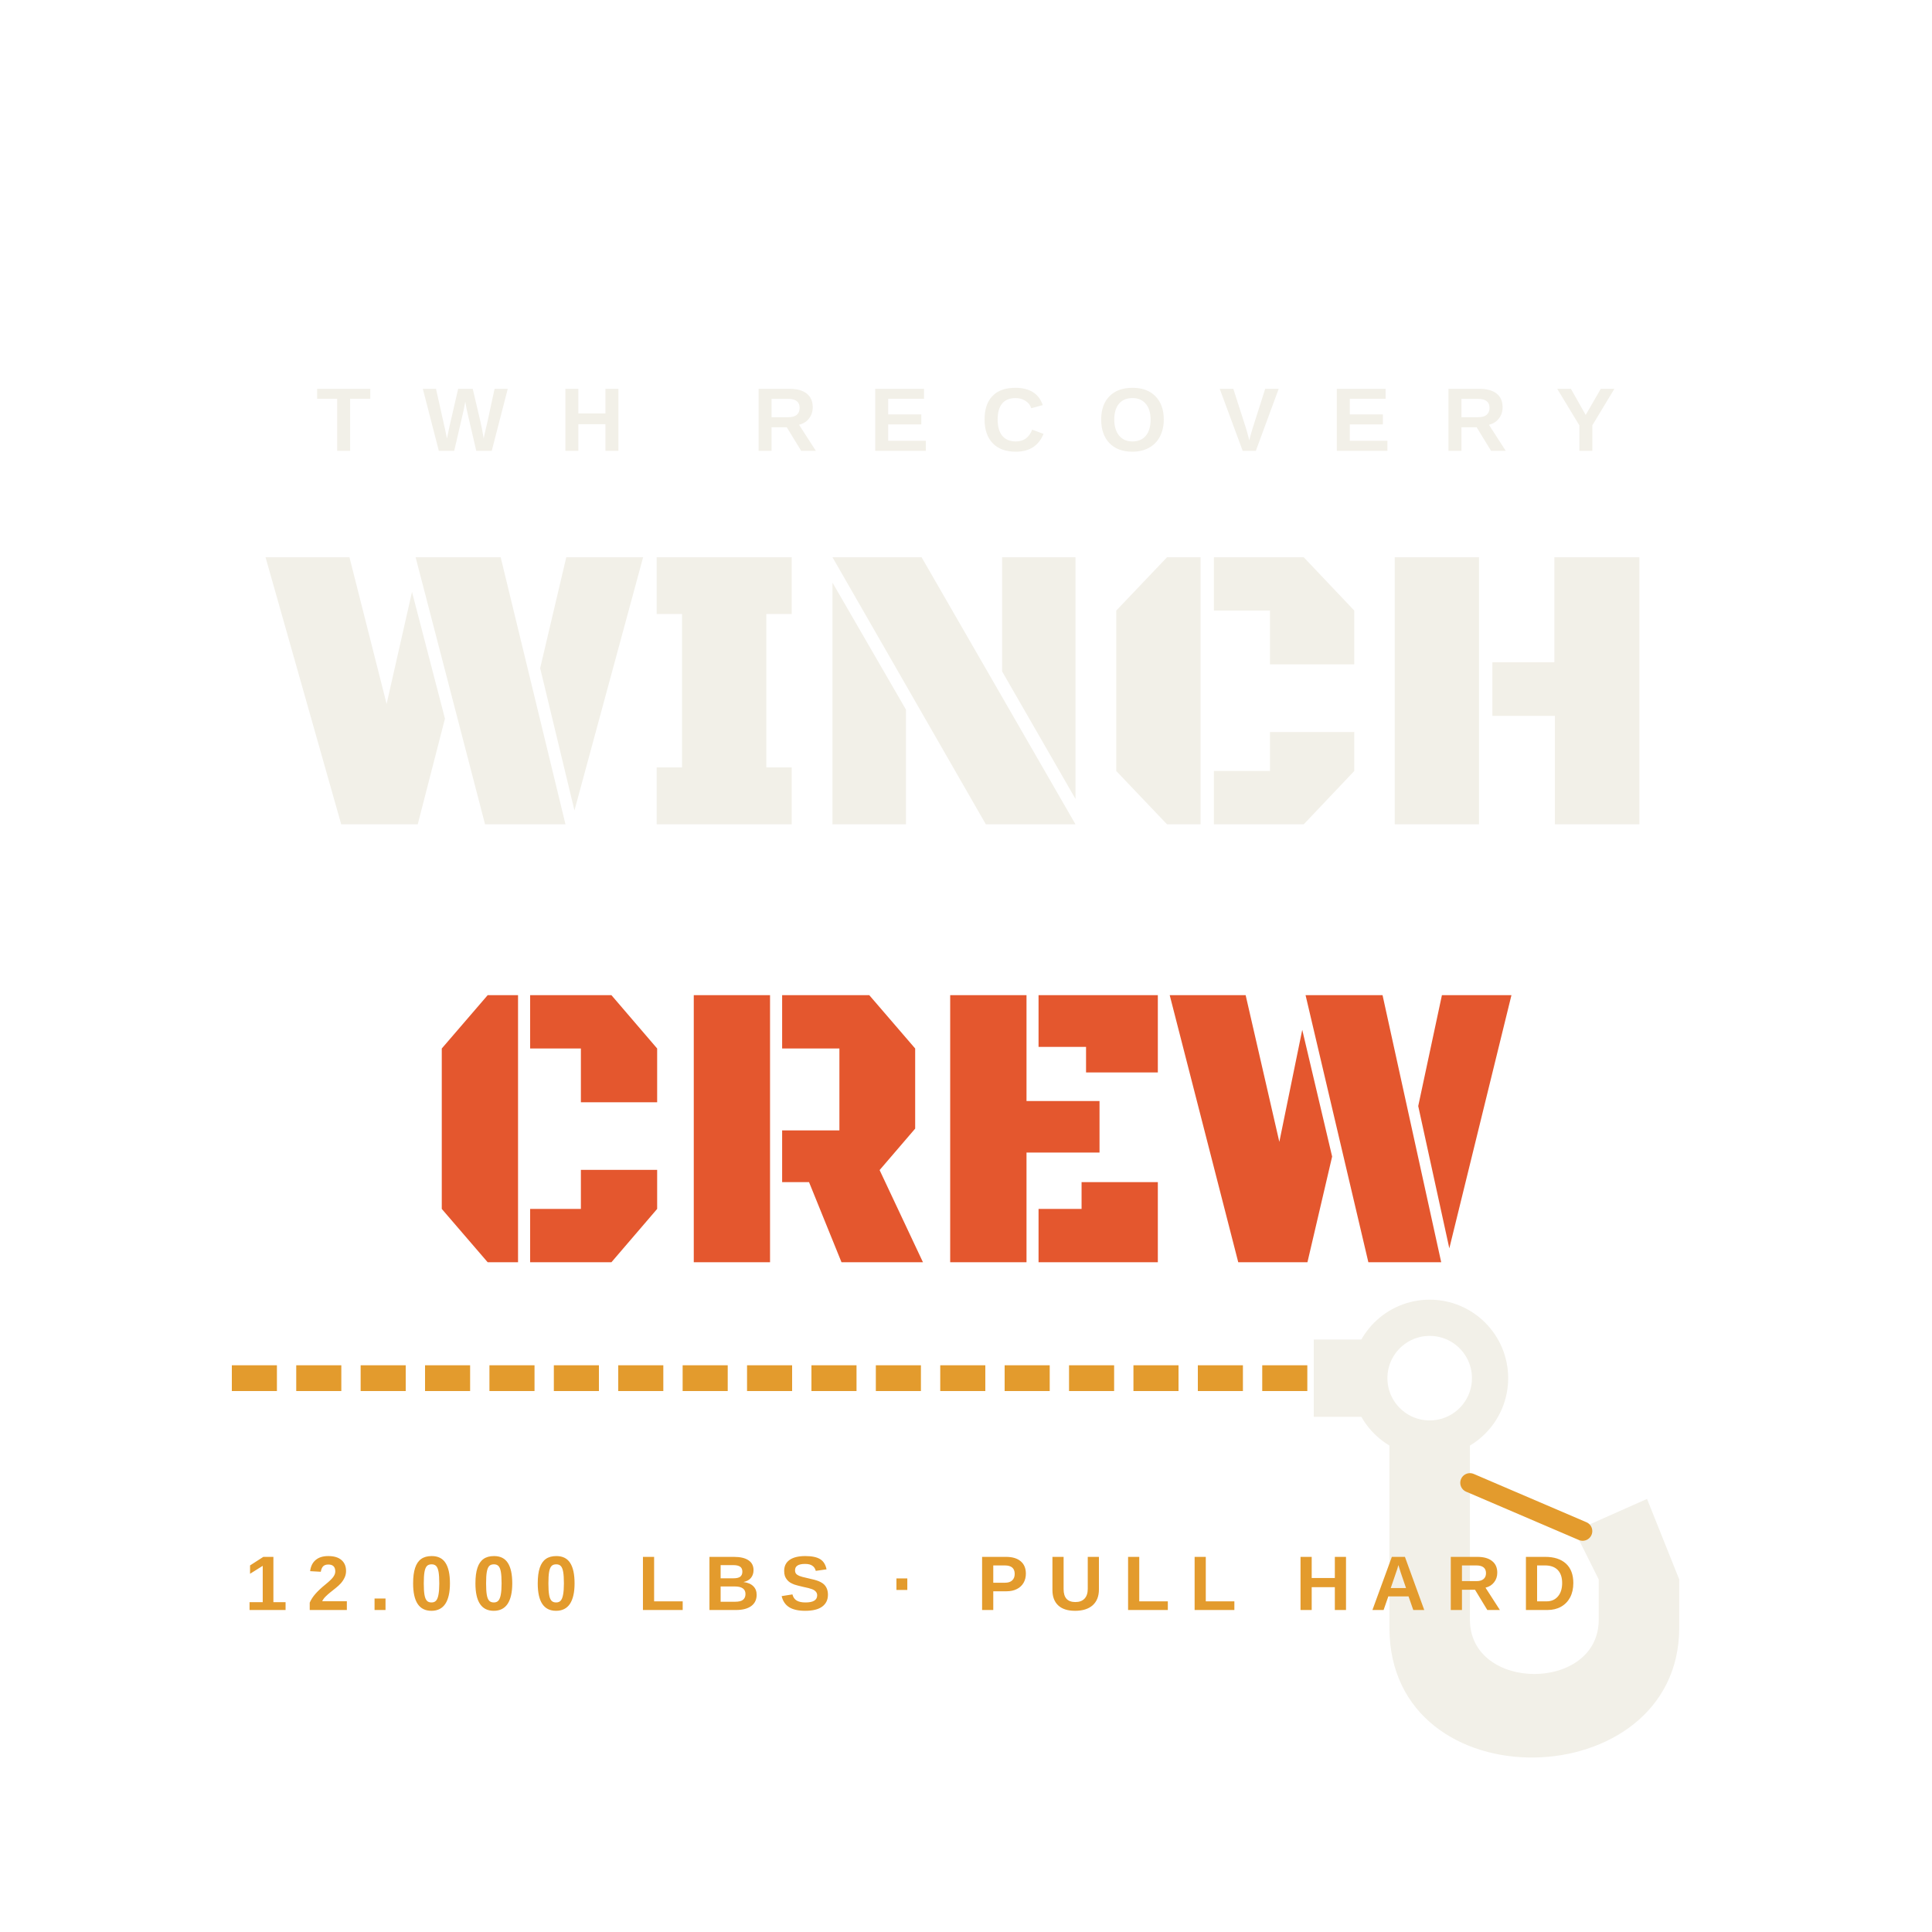
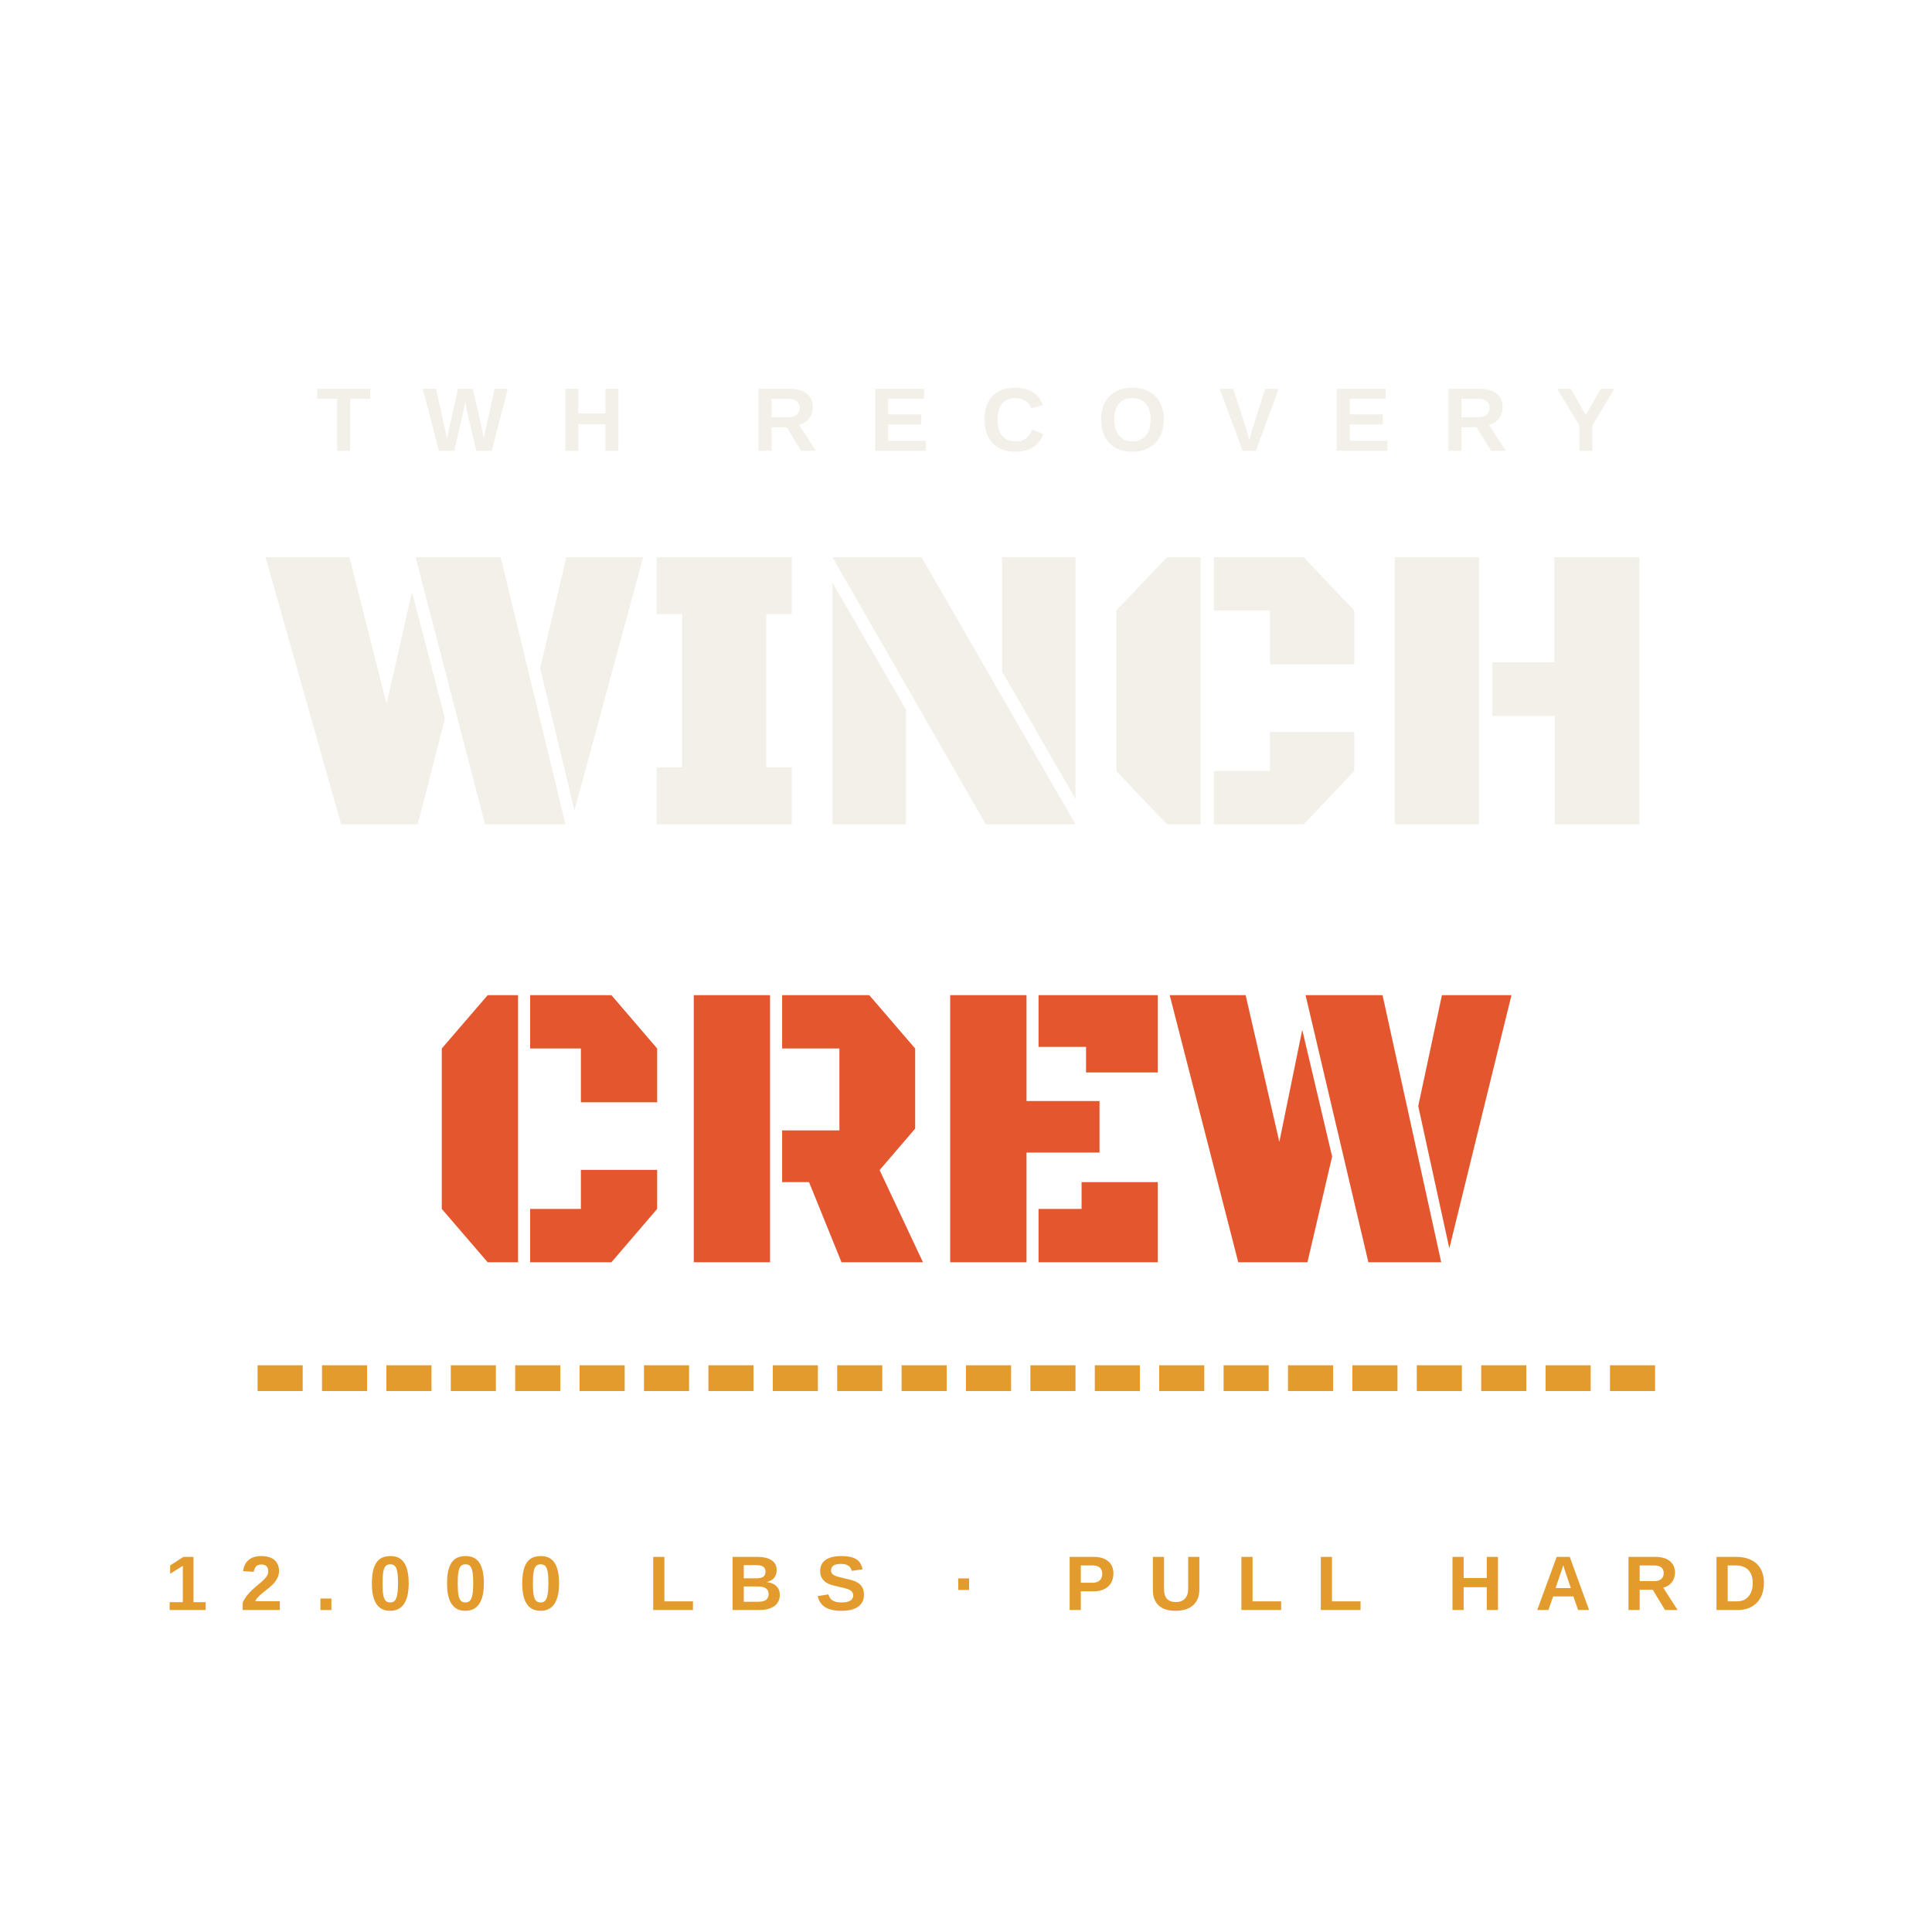
<svg xmlns="http://www.w3.org/2000/svg" width="1000" height="1000" viewBox="0 0 300 300">
  <g transform="translate(42 128) scale(0.94763 1)">
    <path d="M24.13 0L11.59 0L-0.81-41.47L12.94-41.47L19.03-18.69L23.19-36.09L28.59-16.41L24.13 0ZM48.34 0L35.16 0L23.78-41.47L37.72-41.47L48.34 0ZM61.06-41.47L49.81-2.16L44.19-24.25L48.47-41.47L61.06-41.47ZM85.41 0L63.28 0L63.28-8.84L67.44-8.84L67.44-32.66L63.28-32.66L63.28-41.47L85.41-41.47L85.41-32.66L81.25-32.66L81.25-8.84L85.41-8.84L85.41 0ZM131.91 0L117.22 0L92.09-41.47L106.69-41.47L131.91 0ZM131.91-41.47L131.91-3.94L119.88-23.75L119.88-41.47L131.91-41.47ZM104.13 0L92.09 0L92.09-37.53L104.13-17.81L104.13 0ZM152.41 0L146.91 0L138.59-8.28L138.59-33.19L146.91-41.47L152.41-41.47L152.41 0ZM177.59-24.84L163.78-24.84L163.78-33.19L154.59-33.19L154.59-41.47L169.31-41.47L177.59-33.19L177.59-24.84ZM169.31 0L154.59 0L154.59-8.28L163.78-8.28L163.78-14.34L177.59-14.34L177.59-8.28L169.31 0ZM224.31 0L210.47 0L210.47-16.84L200.22-16.84L200.22-25.16L210.38-25.16L210.38-41.47L224.31-41.47L224.31 0ZM198.03 0L184.22 0L184.22-41.47L198.03-41.47L198.03 0Z" fill="#F2F0E8" />
  </g>
  <g transform="translate(66 196) scale(0.85755 1)">
    <path d="M16.84 0L11.34 0L3.03-8.28L3.03-33.19L11.34-41.47L16.84-41.47L16.84 0ZM42.03-24.84L28.22-24.84L28.22-33.19L19.03-33.19L19.03-41.47L33.75-41.47L42.03-33.19L42.03-24.84ZM33.75 0L19.03 0L19.03-8.28L28.22-8.28L28.22-14.34L42.03-14.34L42.03-8.28L33.75 0ZM69.53-12.44L64.66-12.44L64.66-20.47L75.03-20.47L75.03-33.19L64.66-33.19L64.66-41.47L80.44-41.47L88.75-33.19L88.75-20.75L82.31-14.31L90.16 0L75.41 0L69.53-12.44ZM62.47 0L48.66 0L48.66-41.47L62.47-41.47L62.47 0ZM108.91 0L95.09 0L95.09-41.47L108.91-41.47L108.91-25.03L122.13-25.03L122.13-17.03L108.91-17.03L108.91 0ZM132.69-29.47L119.69-29.47L119.69-33.44L111.09-33.44L111.09-41.47L132.69-41.47L132.69-29.47ZM132.69 0L111.09 0L111.09-8.28L118.88-8.28L118.88-12.44L132.69-12.44L132.69 0ZM159.78 0L147.25 0L134.84-41.47L148.59-41.47L154.69-18.69L158.84-36.09L164.25-16.41L159.78 0ZM184 0L170.81 0L159.44-41.47L173.38-41.47L184 0ZM196.72-41.47L185.47-2.16L179.84-24.25L184.13-41.47L196.72-41.47Z" fill="#E4572E" />
  </g>
-   <path d="M36 214 H208" stroke="#E39B2D" stroke-width="4" stroke-dasharray="7 3" />
-   <path d="M204 208 H213 V220 H204 Z" fill="#F2F0E8" />
-   <g transform="translate(222 214) scale(1.25)">
-     <circle cx="0" cy="0" r="7.5" fill="none" stroke="#F2F0E8" stroke-width="4.5" />
-     <path d="M-5 7 H5 V30 C5 39 21 39 21 30 V25 L18 19 L27 15 L31 25 V31 C31 52 -5 53 -5 31 Z" fill="#F2F0E8" />
-     <path d="M5 13 L19 19" stroke="#E39B2D" stroke-width="2.4" stroke-linecap="round" />
-   </g>
+   <path d="M40 214 H260" stroke="#E39B2D" stroke-width="4" stroke-dasharray="7 3" />
  <text x="150" y="70" font-family="Bahnschrift, 'Arial Narrow', Arial, sans-serif" font-size="14" fill="#F2F0E8" text-anchor="middle" font-weight="700" style="font-stretch:condensed" letter-spacing="8">TWH RECOVERY</text>
-   <text x="38" y="250" font-family="Bahnschrift, 'Arial Narrow', Arial, sans-serif" font-size="12" fill="#E39B2D" font-weight="700" style="font-stretch:condensed" letter-spacing="3">12.000 LBS · PULL HARD</text>
+   <text x="150" y="250" font-family="Bahnschrift, 'Arial Narrow', Arial, sans-serif" font-size="12" fill="#E39B2D" text-anchor="middle" font-weight="700" style="font-stretch:condensed" letter-spacing="5">12.000 LBS · PULL HARD</text>
</svg>
